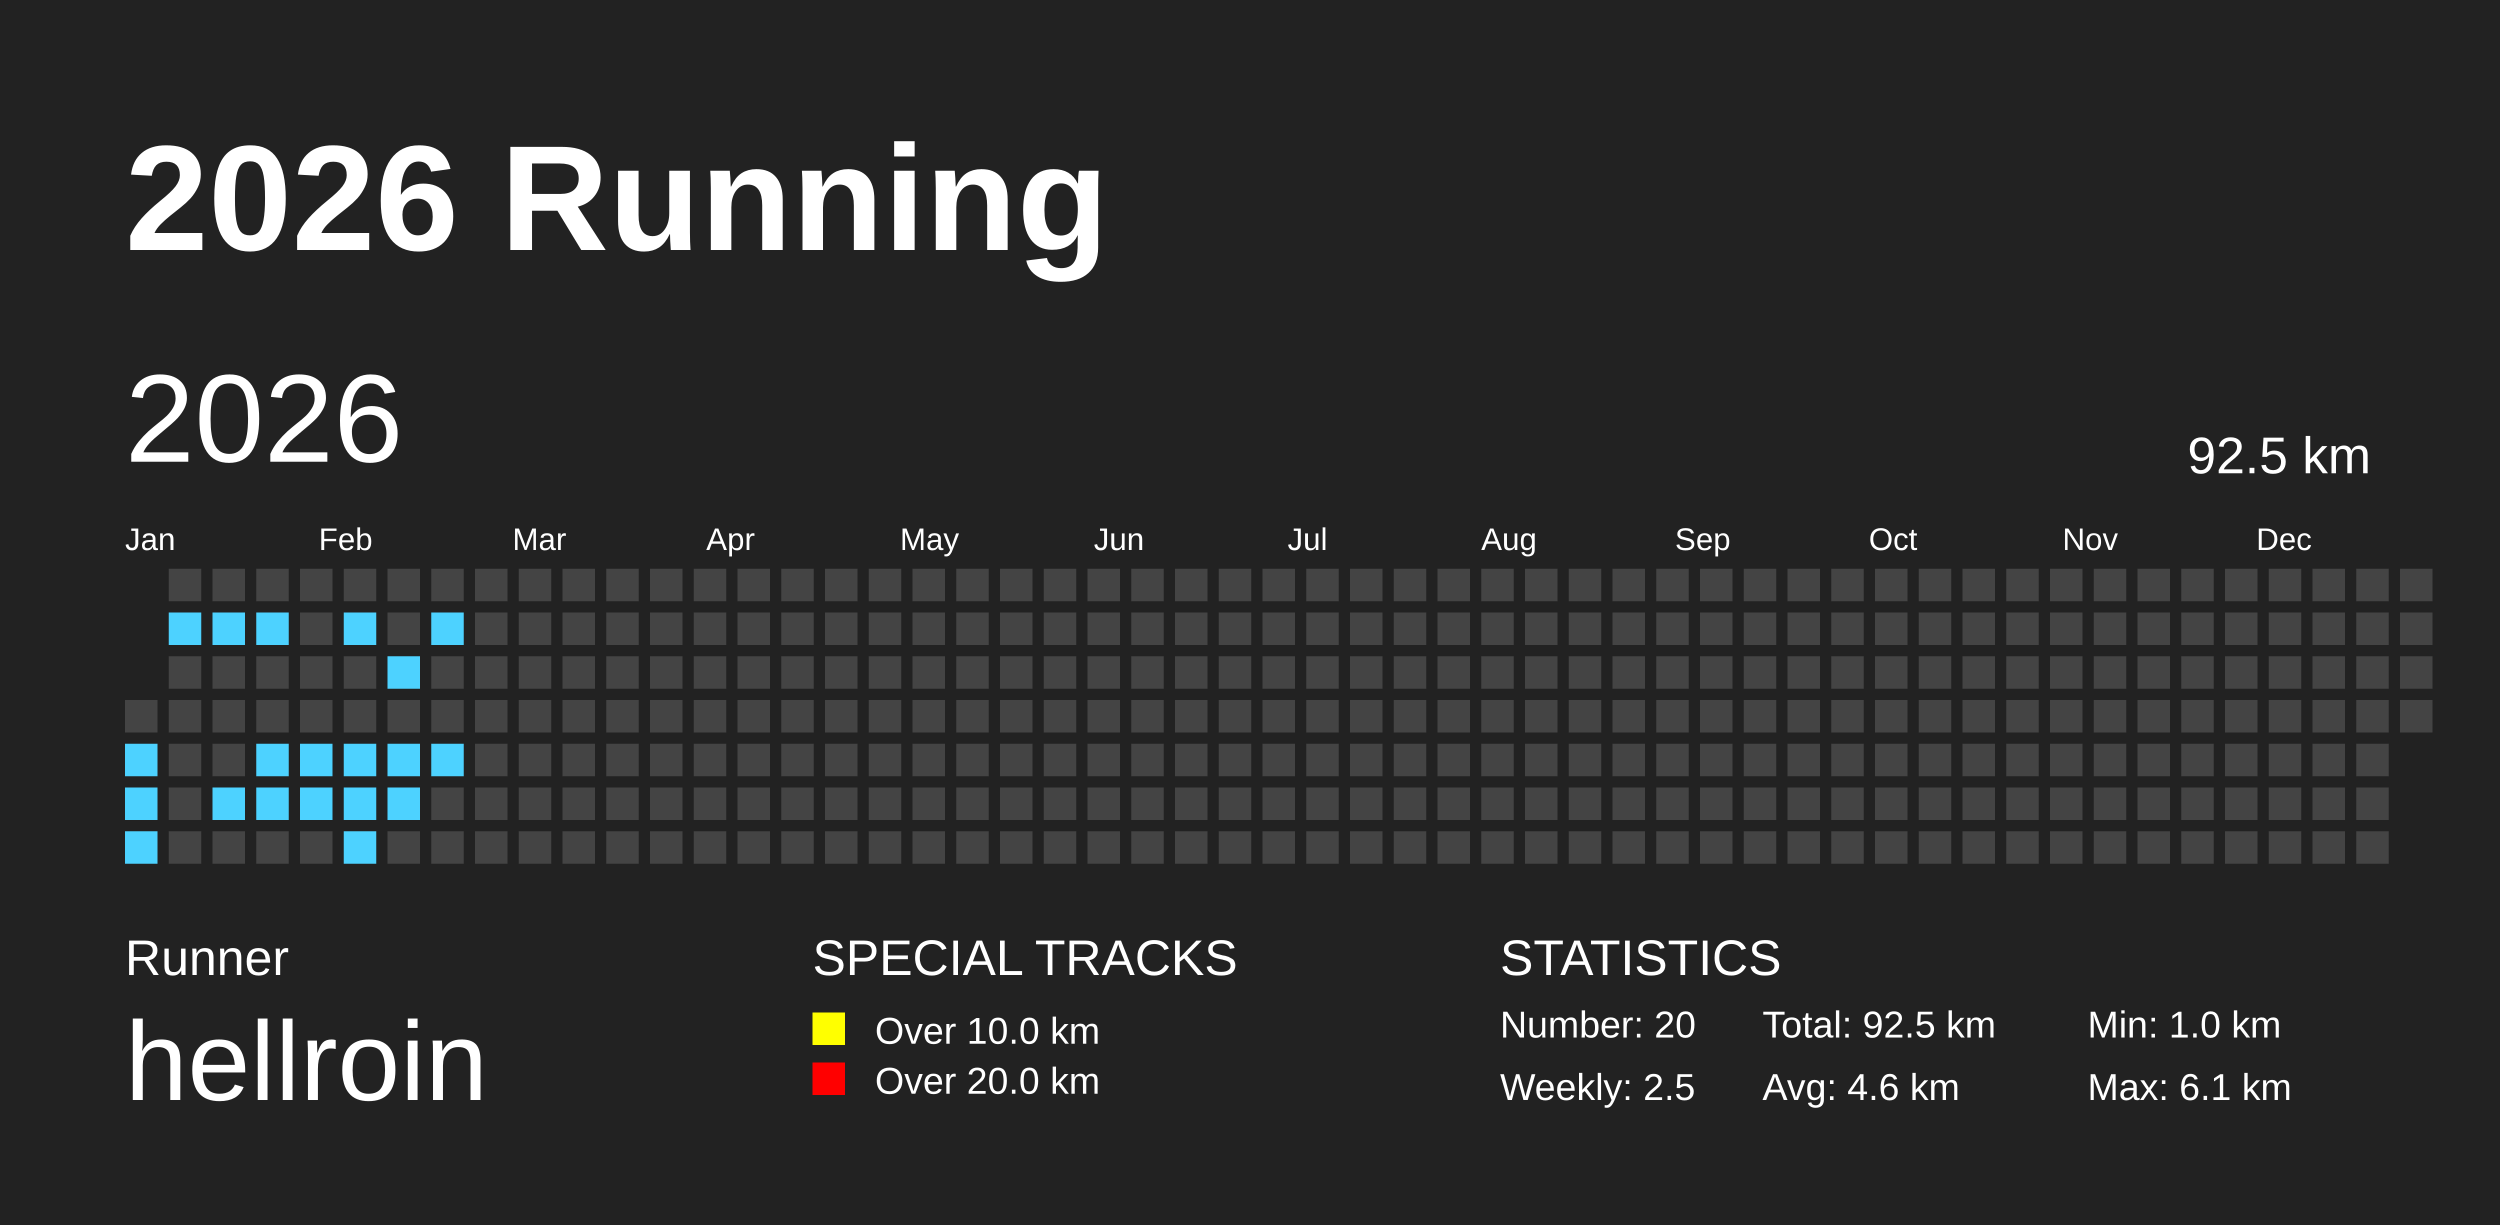
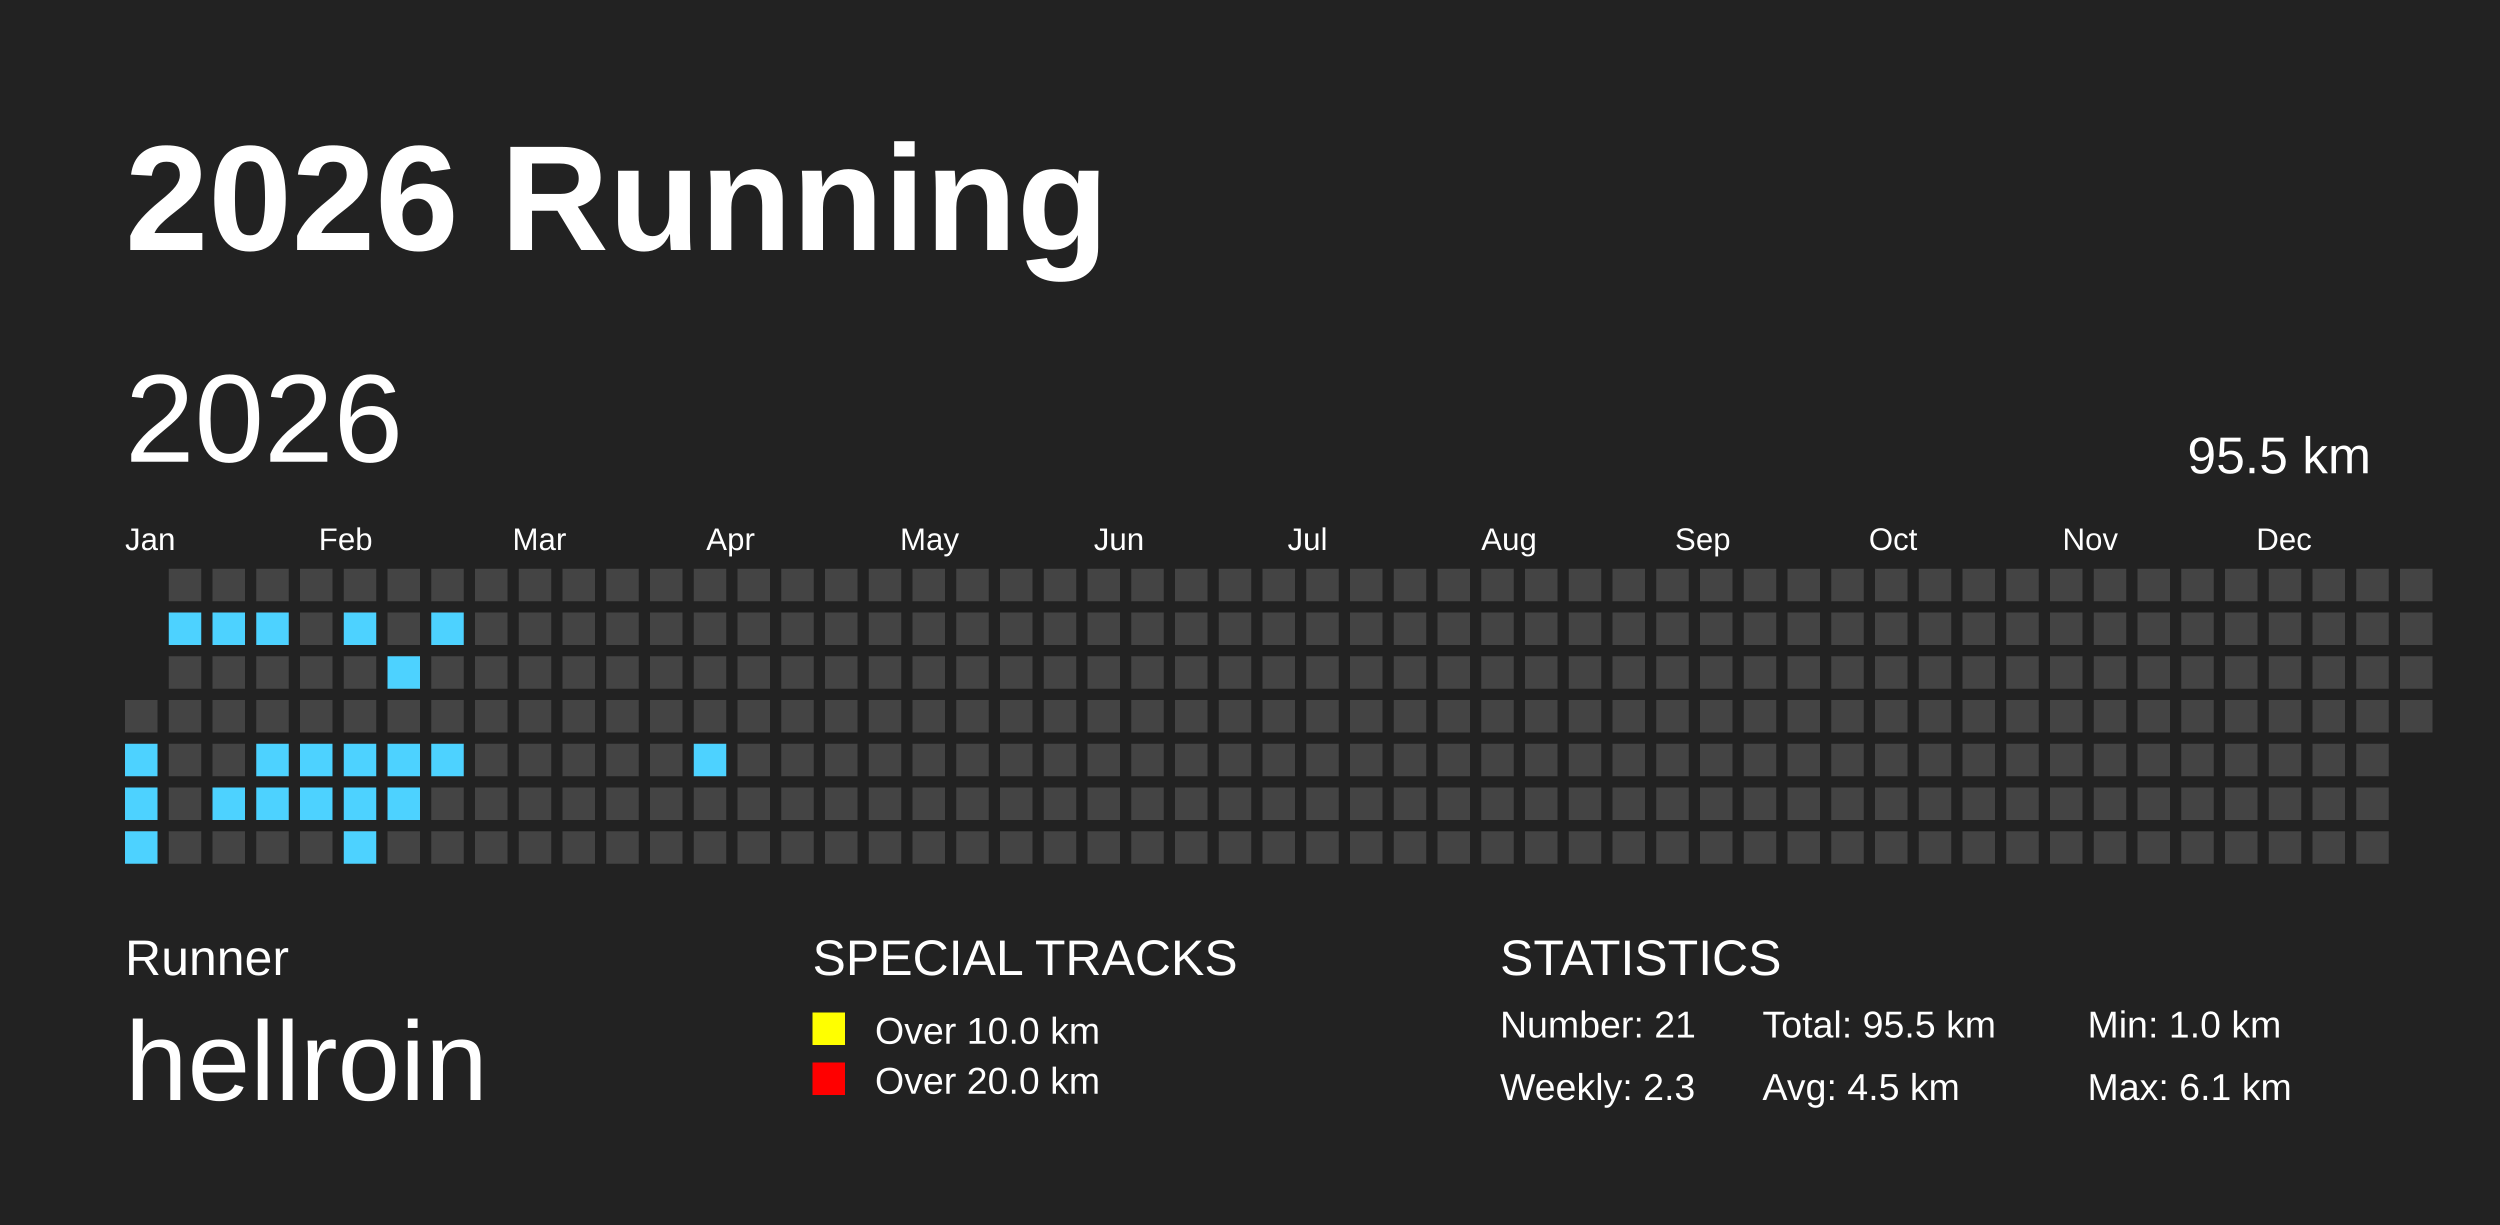
<svg xmlns="http://www.w3.org/2000/svg" baseProfile="full" height="98mm" version="1.1" viewBox="0,0,200,98" width="200mm">
  <defs />
  <rect fill="#222222" height="98" width="200" x="0" y="0" />
  <text fill="#FFFFFF" style="font-size:12px; font-family:Arial; font-weight:bold;" x="10" y="20">2026 Running</text>
  <text fill="#FFFFFF" style="font-size:4px; font-family:Arial" x="10" y="78">Runner</text>
  <text fill="#FFFFFF" style="font-size:9px; font-family:Arial" x="10" y="88">hellroin</text>
  <text fill="#FFFFFF" style="font-size:4px; font-family:Arial" x="65" y="78">SPECIAL TRACKS</text>
  <rect fill="yellow" height="2.6" width="2.6" x="65" y="81" />
  <text fill="#FFFFFF" style="font-size:3px; font-family:Arial" x="70" y="83.5">Over 10.0 km</text>
  <rect fill="red" height="2.6" width="2.6" x="65" y="85" />
  <text fill="#FFFFFF" style="font-size:3px; font-family:Arial" x="70" y="87.5">Over 20.0 km</text>
  <text fill="#FFFFFF" style="font-size:4px; font-family:Arial" x="120" y="78">STATISTICS</text>
-   <text fill="#FFFFFF" style="font-size:3px; font-family:Arial" x="120" y="83">Number: 20</text>
-   <text fill="#FFFFFF" style="font-size:3px; font-family:Arial" x="120" y="88">Weekly: 2.5</text>
-   <text fill="#FFFFFF" style="font-size:3px; font-family:Arial" x="141" y="83">Total: 92.5 km</text>
-   <text fill="#FFFFFF" style="font-size:3px; font-family:Arial" x="141" y="88">Avg: 4.6 km</text>
+   <text fill="#FFFFFF" style="font-size:3px; font-family:Arial" x="120" y="83">Number: 21</text>
+   <text fill="#FFFFFF" style="font-size:3px; font-family:Arial" x="120" y="88">Weekly: 2.3</text>
+   <text fill="#FFFFFF" style="font-size:3px; font-family:Arial" x="141" y="83">Total: 95.5 km</text>
+   <text fill="#FFFFFF" style="font-size:3px; font-family:Arial" x="141" y="88">Avg: 4.5 km</text>
  <text fill="#FFFFFF" style="font-size:3px; font-family:Arial" x="167" y="83">Min: 1.0 km</text>
  <text fill="#FFFFFF" style="font-size:3px; font-family:Arial" x="167" y="88">Max: 6.1 km</text>
  <text dominant-baseline="hanging" fill="#FFFFFF" style="font-size:10.0px; font-family:Arial;" x="10" y="30">2026</text>
-   <text dominant-baseline="hanging" fill="#FFFFFF" style="font-size:4.125px; font-family:Arial;" x="175" y="35">92.5 km</text>
+   <text dominant-baseline="hanging" fill="#FFFFFF" style="font-size:4.125px; font-family:Arial;" x="175" y="35">95.5 km</text>
  <text fill="#FFFFFF" style="font-size:2.5px; font-family:Arial" x="10.0" y="44">Jan</text>
  <text fill="#FFFFFF" style="font-size:2.5px; font-family:Arial" x="25.5" y="44">Feb</text>
  <text fill="#FFFFFF" style="font-size:2.5px; font-family:Arial" x="41.0" y="44">Mar</text>
  <text fill="#FFFFFF" style="font-size:2.5px; font-family:Arial" x="56.5" y="44">Apr</text>
  <text fill="#FFFFFF" style="font-size:2.5px; font-family:Arial" x="72.0" y="44">May</text>
  <text fill="#FFFFFF" style="font-size:2.5px; font-family:Arial" x="87.5" y="44">Jun</text>
  <text fill="#FFFFFF" style="font-size:2.5px; font-family:Arial" x="103.0" y="44">Jul</text>
  <text fill="#FFFFFF" style="font-size:2.5px; font-family:Arial" x="118.5" y="44">Aug</text>
  <text fill="#FFFFFF" style="font-size:2.5px; font-family:Arial" x="134.0" y="44">Sep</text>
  <text fill="#FFFFFF" style="font-size:2.5px; font-family:Arial" x="149.5" y="44">Oct</text>
  <text fill="#FFFFFF" style="font-size:2.5px; font-family:Arial" x="165.0" y="44">Nov</text>
  <text fill="#FFFFFF" style="font-size:2.5px; font-family:Arial" x="180.5" y="44">Dec</text>
  <rect fill="#444444" height="2.6" width="2.6" x="10.0" y="56.0" />
  <rect fill="#4DD2FF" height="2.6" width="2.6" x="10.0" y="59.5" />
  <rect fill="#4DD2FF" height="2.6" width="2.6" x="10.0" y="63.0" />
  <rect fill="#4DD2FF" height="2.6" width="2.6" x="10.0" y="66.5" />
  <rect fill="#444444" height="2.6" width="2.6" x="13.5" y="45.5" />
  <rect fill="#4DD2FF" height="2.6" width="2.6" x="13.5" y="49.0" />
  <rect fill="#444444" height="2.6" width="2.6" x="13.5" y="52.5" />
  <rect fill="#444444" height="2.6" width="2.6" x="13.5" y="56.0" />
  <rect fill="#444444" height="2.6" width="2.6" x="13.5" y="59.5" />
  <rect fill="#444444" height="2.6" width="2.6" x="13.5" y="63.0" />
  <rect fill="#444444" height="2.6" width="2.6" x="13.5" y="66.5" />
  <rect fill="#444444" height="2.6" width="2.6" x="17.0" y="45.5" />
  <rect fill="#4DD2FF" height="2.6" width="2.6" x="17.0" y="49.0" />
  <rect fill="#444444" height="2.6" width="2.6" x="17.0" y="52.5" />
  <rect fill="#444444" height="2.6" width="2.6" x="17.0" y="56.0" />
  <rect fill="#444444" height="2.6" width="2.6" x="17.0" y="59.5" />
  <rect fill="#4DD2FF" height="2.6" width="2.6" x="17.0" y="63.0" />
  <rect fill="#444444" height="2.6" width="2.6" x="17.0" y="66.5" />
  <rect fill="#444444" height="2.6" width="2.6" x="20.5" y="45.5" />
  <rect fill="#4DD2FF" height="2.6" width="2.6" x="20.5" y="49.0" />
  <rect fill="#444444" height="2.6" width="2.6" x="20.5" y="52.5" />
  <rect fill="#444444" height="2.6" width="2.6" x="20.5" y="56.0" />
  <rect fill="#4DD2FF" height="2.6" width="2.6" x="20.5" y="59.5" />
  <rect fill="#4DD2FF" height="2.6" width="2.6" x="20.5" y="63.0" />
  <rect fill="#444444" height="2.6" width="2.6" x="20.5" y="66.5" />
  <rect fill="#444444" height="2.6" width="2.6" x="24.0" y="45.5" />
  <rect fill="#444444" height="2.6" width="2.6" x="24.0" y="49.0" />
  <rect fill="#444444" height="2.6" width="2.6" x="24.0" y="52.5" />
  <rect fill="#444444" height="2.6" width="2.6" x="24.0" y="56.0" />
  <rect fill="#4DD2FF" height="2.6" width="2.6" x="24.0" y="59.5" />
  <rect fill="#4DD2FF" height="2.6" width="2.6" x="24.0" y="63.0" />
  <rect fill="#444444" height="2.6" width="2.6" x="24.0" y="66.5" />
  <rect fill="#444444" height="2.6" width="2.6" x="27.5" y="45.5" />
  <rect fill="#4DD2FF" height="2.6" width="2.6" x="27.5" y="49.0" />
  <rect fill="#444444" height="2.6" width="2.6" x="27.5" y="52.5" />
  <rect fill="#444444" height="2.6" width="2.6" x="27.5" y="56.0" />
  <rect fill="#4DD2FF" height="2.6" width="2.6" x="27.5" y="59.5" />
  <rect fill="#4DD2FF" height="2.6" width="2.6" x="27.5" y="63.0" />
  <rect fill="#4DD2FF" height="2.6" width="2.6" x="27.5" y="66.5" />
  <rect fill="#444444" height="2.6" width="2.6" x="31.0" y="45.5" />
  <rect fill="#444444" height="2.6" width="2.6" x="31.0" y="49.0" />
  <rect fill="#4DD2FF" height="2.6" width="2.6" x="31.0" y="52.5" />
  <rect fill="#444444" height="2.6" width="2.6" x="31.0" y="56.0" />
  <rect fill="#4DD2FF" height="2.6" width="2.6" x="31.0" y="59.5" />
  <rect fill="#4DD2FF" height="2.6" width="2.6" x="31.0" y="63.0" />
  <rect fill="#444444" height="2.6" width="2.6" x="31.0" y="66.5" />
  <rect fill="#444444" height="2.6" width="2.6" x="34.5" y="45.5" />
  <rect fill="#4DD2FF" height="2.6" width="2.6" x="34.5" y="49.0" />
  <rect fill="#444444" height="2.6" width="2.6" x="34.5" y="52.5" />
  <rect fill="#444444" height="2.6" width="2.6" x="34.5" y="56.0" />
  <rect fill="#4DD2FF" height="2.6" width="2.6" x="34.5" y="59.5" />
  <rect fill="#444444" height="2.6" width="2.6" x="34.5" y="63.0" />
  <rect fill="#444444" height="2.6" width="2.6" x="34.5" y="66.5" />
  <rect fill="#444444" height="2.6" width="2.6" x="38.0" y="45.5" />
  <rect fill="#444444" height="2.6" width="2.6" x="38.0" y="49.0" />
  <rect fill="#444444" height="2.6" width="2.6" x="38.0" y="52.5" />
  <rect fill="#444444" height="2.6" width="2.6" x="38.0" y="56.0" />
  <rect fill="#444444" height="2.6" width="2.6" x="38.0" y="59.5" />
  <rect fill="#444444" height="2.6" width="2.6" x="38.0" y="63.0" />
  <rect fill="#444444" height="2.6" width="2.6" x="38.0" y="66.5" />
  <rect fill="#444444" height="2.6" width="2.6" x="41.5" y="45.5" />
  <rect fill="#444444" height="2.6" width="2.6" x="41.5" y="49.0" />
  <rect fill="#444444" height="2.6" width="2.6" x="41.5" y="52.5" />
  <rect fill="#444444" height="2.6" width="2.6" x="41.5" y="56.0" />
  <rect fill="#444444" height="2.6" width="2.6" x="41.5" y="59.5" />
  <rect fill="#444444" height="2.6" width="2.6" x="41.5" y="63.0" />
  <rect fill="#444444" height="2.6" width="2.6" x="41.5" y="66.5" />
  <rect fill="#444444" height="2.6" width="2.6" x="45.0" y="45.5" />
  <rect fill="#444444" height="2.6" width="2.6" x="45.0" y="49.0" />
  <rect fill="#444444" height="2.6" width="2.6" x="45.0" y="52.5" />
  <rect fill="#444444" height="2.6" width="2.6" x="45.0" y="56.0" />
  <rect fill="#444444" height="2.6" width="2.6" x="45.0" y="59.5" />
  <rect fill="#444444" height="2.6" width="2.6" x="45.0" y="63.0" />
  <rect fill="#444444" height="2.6" width="2.6" x="45.0" y="66.5" />
  <rect fill="#444444" height="2.6" width="2.6" x="48.5" y="45.5" />
  <rect fill="#444444" height="2.6" width="2.6" x="48.5" y="49.0" />
  <rect fill="#444444" height="2.6" width="2.6" x="48.5" y="52.5" />
  <rect fill="#444444" height="2.6" width="2.6" x="48.5" y="56.0" />
  <rect fill="#444444" height="2.6" width="2.6" x="48.5" y="59.5" />
  <rect fill="#444444" height="2.6" width="2.6" x="48.5" y="63.0" />
  <rect fill="#444444" height="2.6" width="2.6" x="48.5" y="66.5" />
  <rect fill="#444444" height="2.6" width="2.6" x="52.0" y="45.5" />
  <rect fill="#444444" height="2.6" width="2.6" x="52.0" y="49.0" />
  <rect fill="#444444" height="2.6" width="2.6" x="52.0" y="52.5" />
  <rect fill="#444444" height="2.6" width="2.6" x="52.0" y="56.0" />
  <rect fill="#444444" height="2.6" width="2.6" x="52.0" y="59.5" />
  <rect fill="#444444" height="2.6" width="2.6" x="52.0" y="63.0" />
  <rect fill="#444444" height="2.6" width="2.6" x="52.0" y="66.5" />
  <rect fill="#444444" height="2.6" width="2.6" x="55.5" y="45.5" />
  <rect fill="#444444" height="2.6" width="2.6" x="55.5" y="49.0" />
  <rect fill="#444444" height="2.6" width="2.6" x="55.5" y="52.5" />
  <rect fill="#444444" height="2.6" width="2.6" x="55.5" y="56.0" />
-   <rect fill="#444444" height="2.6" width="2.6" x="55.5" y="59.5" />
+   <rect fill="#4DD2FF" height="2.6" width="2.6" x="55.5" y="59.5" />
  <rect fill="#444444" height="2.6" width="2.6" x="55.5" y="63.0" />
  <rect fill="#444444" height="2.6" width="2.6" x="55.5" y="66.5" />
  <rect fill="#444444" height="2.6" width="2.6" x="59.0" y="45.5" />
  <rect fill="#444444" height="2.6" width="2.6" x="59.0" y="49.0" />
  <rect fill="#444444" height="2.6" width="2.6" x="59.0" y="52.5" />
  <rect fill="#444444" height="2.6" width="2.6" x="59.0" y="56.0" />
  <rect fill="#444444" height="2.6" width="2.6" x="59.0" y="59.5" />
  <rect fill="#444444" height="2.6" width="2.6" x="59.0" y="63.0" />
  <rect fill="#444444" height="2.6" width="2.6" x="59.0" y="66.5" />
  <rect fill="#444444" height="2.6" width="2.6" x="62.5" y="45.5" />
  <rect fill="#444444" height="2.6" width="2.6" x="62.5" y="49.0" />
  <rect fill="#444444" height="2.6" width="2.6" x="62.5" y="52.5" />
  <rect fill="#444444" height="2.6" width="2.6" x="62.5" y="56.0" />
  <rect fill="#444444" height="2.6" width="2.6" x="62.5" y="59.5" />
  <rect fill="#444444" height="2.6" width="2.6" x="62.5" y="63.0" />
  <rect fill="#444444" height="2.6" width="2.6" x="62.5" y="66.5" />
  <rect fill="#444444" height="2.6" width="2.6" x="66.0" y="45.5" />
  <rect fill="#444444" height="2.6" width="2.6" x="66.0" y="49.0" />
  <rect fill="#444444" height="2.6" width="2.6" x="66.0" y="52.5" />
  <rect fill="#444444" height="2.6" width="2.6" x="66.0" y="56.0" />
  <rect fill="#444444" height="2.6" width="2.6" x="66.0" y="59.5" />
  <rect fill="#444444" height="2.6" width="2.6" x="66.0" y="63.0" />
  <rect fill="#444444" height="2.6" width="2.6" x="66.0" y="66.5" />
  <rect fill="#444444" height="2.6" width="2.6" x="69.5" y="45.5" />
  <rect fill="#444444" height="2.6" width="2.6" x="69.5" y="49.0" />
  <rect fill="#444444" height="2.6" width="2.6" x="69.5" y="52.5" />
  <rect fill="#444444" height="2.6" width="2.6" x="69.5" y="56.0" />
  <rect fill="#444444" height="2.6" width="2.6" x="69.5" y="59.5" />
  <rect fill="#444444" height="2.6" width="2.6" x="69.5" y="63.0" />
  <rect fill="#444444" height="2.6" width="2.6" x="69.5" y="66.5" />
  <rect fill="#444444" height="2.6" width="2.6" x="73.0" y="45.5" />
  <rect fill="#444444" height="2.6" width="2.6" x="73.0" y="49.0" />
  <rect fill="#444444" height="2.6" width="2.6" x="73.0" y="52.5" />
  <rect fill="#444444" height="2.6" width="2.6" x="73.0" y="56.0" />
  <rect fill="#444444" height="2.6" width="2.6" x="73.0" y="59.5" />
  <rect fill="#444444" height="2.6" width="2.6" x="73.0" y="63.0" />
  <rect fill="#444444" height="2.6" width="2.6" x="73.0" y="66.5" />
  <rect fill="#444444" height="2.6" width="2.6" x="76.5" y="45.5" />
  <rect fill="#444444" height="2.6" width="2.6" x="76.5" y="49.0" />
  <rect fill="#444444" height="2.6" width="2.6" x="76.5" y="52.5" />
  <rect fill="#444444" height="2.6" width="2.6" x="76.5" y="56.0" />
  <rect fill="#444444" height="2.6" width="2.6" x="76.5" y="59.5" />
  <rect fill="#444444" height="2.6" width="2.6" x="76.5" y="63.0" />
  <rect fill="#444444" height="2.6" width="2.6" x="76.5" y="66.5" />
  <rect fill="#444444" height="2.6" width="2.6" x="80.0" y="45.5" />
  <rect fill="#444444" height="2.6" width="2.6" x="80.0" y="49.0" />
  <rect fill="#444444" height="2.6" width="2.6" x="80.0" y="52.5" />
  <rect fill="#444444" height="2.6" width="2.6" x="80.0" y="56.0" />
  <rect fill="#444444" height="2.6" width="2.6" x="80.0" y="59.5" />
  <rect fill="#444444" height="2.6" width="2.6" x="80.0" y="63.0" />
  <rect fill="#444444" height="2.6" width="2.6" x="80.0" y="66.5" />
  <rect fill="#444444" height="2.6" width="2.6" x="83.5" y="45.5" />
  <rect fill="#444444" height="2.6" width="2.6" x="83.5" y="49.0" />
  <rect fill="#444444" height="2.6" width="2.6" x="83.5" y="52.5" />
  <rect fill="#444444" height="2.6" width="2.6" x="83.5" y="56.0" />
  <rect fill="#444444" height="2.6" width="2.6" x="83.5" y="59.5" />
  <rect fill="#444444" height="2.6" width="2.6" x="83.5" y="63.0" />
  <rect fill="#444444" height="2.6" width="2.6" x="83.5" y="66.5" />
  <rect fill="#444444" height="2.6" width="2.6" x="87.0" y="45.5" />
  <rect fill="#444444" height="2.6" width="2.6" x="87.0" y="49.0" />
  <rect fill="#444444" height="2.6" width="2.6" x="87.0" y="52.5" />
  <rect fill="#444444" height="2.6" width="2.6" x="87.0" y="56.0" />
  <rect fill="#444444" height="2.6" width="2.6" x="87.0" y="59.5" />
  <rect fill="#444444" height="2.6" width="2.6" x="87.0" y="63.0" />
  <rect fill="#444444" height="2.6" width="2.6" x="87.0" y="66.5" />
  <rect fill="#444444" height="2.6" width="2.6" x="90.5" y="45.5" />
  <rect fill="#444444" height="2.6" width="2.6" x="90.5" y="49.0" />
  <rect fill="#444444" height="2.6" width="2.6" x="90.5" y="52.5" />
  <rect fill="#444444" height="2.6" width="2.6" x="90.5" y="56.0" />
  <rect fill="#444444" height="2.6" width="2.6" x="90.5" y="59.5" />
  <rect fill="#444444" height="2.6" width="2.6" x="90.5" y="63.0" />
  <rect fill="#444444" height="2.6" width="2.6" x="90.5" y="66.5" />
  <rect fill="#444444" height="2.6" width="2.6" x="94.0" y="45.5" />
  <rect fill="#444444" height="2.6" width="2.6" x="94.0" y="49.0" />
  <rect fill="#444444" height="2.6" width="2.6" x="94.0" y="52.5" />
  <rect fill="#444444" height="2.6" width="2.6" x="94.0" y="56.0" />
  <rect fill="#444444" height="2.6" width="2.6" x="94.0" y="59.5" />
  <rect fill="#444444" height="2.6" width="2.6" x="94.0" y="63.0" />
  <rect fill="#444444" height="2.6" width="2.6" x="94.0" y="66.5" />
  <rect fill="#444444" height="2.6" width="2.6" x="97.5" y="45.5" />
  <rect fill="#444444" height="2.6" width="2.6" x="97.5" y="49.0" />
  <rect fill="#444444" height="2.6" width="2.6" x="97.5" y="52.5" />
  <rect fill="#444444" height="2.6" width="2.6" x="97.5" y="56.0" />
  <rect fill="#444444" height="2.6" width="2.6" x="97.5" y="59.5" />
  <rect fill="#444444" height="2.6" width="2.6" x="97.5" y="63.0" />
  <rect fill="#444444" height="2.6" width="2.6" x="97.5" y="66.5" />
  <rect fill="#444444" height="2.6" width="2.6" x="101.0" y="45.5" />
  <rect fill="#444444" height="2.6" width="2.6" x="101.0" y="49.0" />
  <rect fill="#444444" height="2.6" width="2.6" x="101.0" y="52.5" />
  <rect fill="#444444" height="2.6" width="2.6" x="101.0" y="56.0" />
  <rect fill="#444444" height="2.6" width="2.6" x="101.0" y="59.5" />
  <rect fill="#444444" height="2.6" width="2.6" x="101.0" y="63.0" />
  <rect fill="#444444" height="2.6" width="2.6" x="101.0" y="66.5" />
  <rect fill="#444444" height="2.6" width="2.6" x="104.5" y="45.5" />
  <rect fill="#444444" height="2.6" width="2.6" x="104.5" y="49.0" />
  <rect fill="#444444" height="2.6" width="2.6" x="104.5" y="52.5" />
  <rect fill="#444444" height="2.6" width="2.6" x="104.5" y="56.0" />
  <rect fill="#444444" height="2.6" width="2.6" x="104.5" y="59.5" />
  <rect fill="#444444" height="2.6" width="2.6" x="104.5" y="63.0" />
  <rect fill="#444444" height="2.6" width="2.6" x="104.5" y="66.5" />
  <rect fill="#444444" height="2.6" width="2.6" x="108.0" y="45.5" />
  <rect fill="#444444" height="2.6" width="2.6" x="108.0" y="49.0" />
  <rect fill="#444444" height="2.6" width="2.6" x="108.0" y="52.5" />
  <rect fill="#444444" height="2.6" width="2.6" x="108.0" y="56.0" />
  <rect fill="#444444" height="2.6" width="2.6" x="108.0" y="59.5" />
  <rect fill="#444444" height="2.6" width="2.6" x="108.0" y="63.0" />
  <rect fill="#444444" height="2.6" width="2.6" x="108.0" y="66.5" />
  <rect fill="#444444" height="2.6" width="2.6" x="111.5" y="45.5" />
  <rect fill="#444444" height="2.6" width="2.6" x="111.5" y="49.0" />
  <rect fill="#444444" height="2.6" width="2.6" x="111.5" y="52.5" />
  <rect fill="#444444" height="2.6" width="2.6" x="111.5" y="56.0" />
  <rect fill="#444444" height="2.6" width="2.6" x="111.5" y="59.5" />
  <rect fill="#444444" height="2.6" width="2.6" x="111.5" y="63.0" />
  <rect fill="#444444" height="2.6" width="2.6" x="111.5" y="66.5" />
  <rect fill="#444444" height="2.6" width="2.6" x="115.0" y="45.5" />
  <rect fill="#444444" height="2.6" width="2.6" x="115.0" y="49.0" />
  <rect fill="#444444" height="2.6" width="2.6" x="115.0" y="52.5" />
  <rect fill="#444444" height="2.6" width="2.6" x="115.0" y="56.0" />
  <rect fill="#444444" height="2.6" width="2.6" x="115.0" y="59.5" />
  <rect fill="#444444" height="2.6" width="2.6" x="115.0" y="63.0" />
  <rect fill="#444444" height="2.6" width="2.6" x="115.0" y="66.5" />
  <rect fill="#444444" height="2.6" width="2.6" x="118.5" y="45.5" />
  <rect fill="#444444" height="2.6" width="2.6" x="118.5" y="49.0" />
  <rect fill="#444444" height="2.6" width="2.6" x="118.5" y="52.5" />
  <rect fill="#444444" height="2.6" width="2.6" x="118.5" y="56.0" />
  <rect fill="#444444" height="2.6" width="2.6" x="118.5" y="59.5" />
  <rect fill="#444444" height="2.6" width="2.6" x="118.5" y="63.0" />
  <rect fill="#444444" height="2.6" width="2.6" x="118.5" y="66.5" />
  <rect fill="#444444" height="2.6" width="2.6" x="122.0" y="45.5" />
  <rect fill="#444444" height="2.6" width="2.6" x="122.0" y="49.0" />
  <rect fill="#444444" height="2.6" width="2.6" x="122.0" y="52.5" />
  <rect fill="#444444" height="2.6" width="2.6" x="122.0" y="56.0" />
  <rect fill="#444444" height="2.6" width="2.6" x="122.0" y="59.5" />
  <rect fill="#444444" height="2.6" width="2.6" x="122.0" y="63.0" />
  <rect fill="#444444" height="2.6" width="2.6" x="122.0" y="66.5" />
  <rect fill="#444444" height="2.6" width="2.6" x="125.5" y="45.5" />
  <rect fill="#444444" height="2.6" width="2.6" x="125.5" y="49.0" />
  <rect fill="#444444" height="2.6" width="2.6" x="125.5" y="52.5" />
  <rect fill="#444444" height="2.6" width="2.6" x="125.5" y="56.0" />
  <rect fill="#444444" height="2.6" width="2.6" x="125.5" y="59.5" />
  <rect fill="#444444" height="2.6" width="2.6" x="125.5" y="63.0" />
  <rect fill="#444444" height="2.6" width="2.6" x="125.5" y="66.5" />
  <rect fill="#444444" height="2.6" width="2.6" x="129.0" y="45.5" />
  <rect fill="#444444" height="2.6" width="2.6" x="129.0" y="49.0" />
  <rect fill="#444444" height="2.6" width="2.6" x="129.0" y="52.5" />
  <rect fill="#444444" height="2.6" width="2.6" x="129.0" y="56.0" />
  <rect fill="#444444" height="2.6" width="2.6" x="129.0" y="59.5" />
  <rect fill="#444444" height="2.6" width="2.6" x="129.0" y="63.0" />
  <rect fill="#444444" height="2.6" width="2.6" x="129.0" y="66.5" />
  <rect fill="#444444" height="2.6" width="2.6" x="132.5" y="45.5" />
  <rect fill="#444444" height="2.6" width="2.6" x="132.5" y="49.0" />
  <rect fill="#444444" height="2.6" width="2.6" x="132.5" y="52.5" />
  <rect fill="#444444" height="2.6" width="2.6" x="132.5" y="56.0" />
  <rect fill="#444444" height="2.6" width="2.6" x="132.5" y="59.5" />
  <rect fill="#444444" height="2.6" width="2.6" x="132.5" y="63.0" />
  <rect fill="#444444" height="2.6" width="2.6" x="132.5" y="66.5" />
  <rect fill="#444444" height="2.6" width="2.6" x="136.0" y="45.5" />
  <rect fill="#444444" height="2.6" width="2.6" x="136.0" y="49.0" />
  <rect fill="#444444" height="2.6" width="2.6" x="136.0" y="52.5" />
  <rect fill="#444444" height="2.6" width="2.6" x="136.0" y="56.0" />
  <rect fill="#444444" height="2.6" width="2.6" x="136.0" y="59.5" />
  <rect fill="#444444" height="2.6" width="2.6" x="136.0" y="63.0" />
  <rect fill="#444444" height="2.6" width="2.6" x="136.0" y="66.5" />
  <rect fill="#444444" height="2.6" width="2.6" x="139.5" y="45.5" />
  <rect fill="#444444" height="2.6" width="2.6" x="139.5" y="49.0" />
  <rect fill="#444444" height="2.6" width="2.6" x="139.5" y="52.5" />
  <rect fill="#444444" height="2.6" width="2.6" x="139.5" y="56.0" />
  <rect fill="#444444" height="2.6" width="2.6" x="139.5" y="59.5" />
  <rect fill="#444444" height="2.6" width="2.6" x="139.5" y="63.0" />
  <rect fill="#444444" height="2.6" width="2.6" x="139.5" y="66.5" />
  <rect fill="#444444" height="2.6" width="2.6" x="143.0" y="45.5" />
  <rect fill="#444444" height="2.6" width="2.6" x="143.0" y="49.0" />
  <rect fill="#444444" height="2.6" width="2.6" x="143.0" y="52.5" />
  <rect fill="#444444" height="2.6" width="2.6" x="143.0" y="56.0" />
  <rect fill="#444444" height="2.6" width="2.6" x="143.0" y="59.5" />
  <rect fill="#444444" height="2.6" width="2.6" x="143.0" y="63.0" />
  <rect fill="#444444" height="2.6" width="2.6" x="143.0" y="66.5" />
  <rect fill="#444444" height="2.6" width="2.6" x="146.5" y="45.5" />
  <rect fill="#444444" height="2.6" width="2.6" x="146.5" y="49.0" />
  <rect fill="#444444" height="2.6" width="2.6" x="146.5" y="52.5" />
  <rect fill="#444444" height="2.6" width="2.6" x="146.5" y="56.0" />
  <rect fill="#444444" height="2.6" width="2.6" x="146.5" y="59.5" />
  <rect fill="#444444" height="2.6" width="2.6" x="146.5" y="63.0" />
  <rect fill="#444444" height="2.6" width="2.6" x="146.5" y="66.5" />
  <rect fill="#444444" height="2.6" width="2.6" x="150.0" y="45.5" />
  <rect fill="#444444" height="2.6" width="2.6" x="150.0" y="49.0" />
  <rect fill="#444444" height="2.6" width="2.6" x="150.0" y="52.5" />
  <rect fill="#444444" height="2.6" width="2.6" x="150.0" y="56.0" />
  <rect fill="#444444" height="2.6" width="2.6" x="150.0" y="59.5" />
  <rect fill="#444444" height="2.6" width="2.6" x="150.0" y="63.0" />
  <rect fill="#444444" height="2.6" width="2.6" x="150.0" y="66.5" />
  <rect fill="#444444" height="2.6" width="2.6" x="153.5" y="45.5" />
  <rect fill="#444444" height="2.6" width="2.6" x="153.5" y="49.0" />
  <rect fill="#444444" height="2.6" width="2.6" x="153.5" y="52.5" />
  <rect fill="#444444" height="2.6" width="2.6" x="153.5" y="56.0" />
  <rect fill="#444444" height="2.6" width="2.6" x="153.5" y="59.5" />
  <rect fill="#444444" height="2.6" width="2.6" x="153.5" y="63.0" />
  <rect fill="#444444" height="2.6" width="2.6" x="153.5" y="66.5" />
  <rect fill="#444444" height="2.6" width="2.6" x="157.0" y="45.5" />
  <rect fill="#444444" height="2.6" width="2.6" x="157.0" y="49.0" />
  <rect fill="#444444" height="2.6" width="2.6" x="157.0" y="52.5" />
  <rect fill="#444444" height="2.6" width="2.6" x="157.0" y="56.0" />
  <rect fill="#444444" height="2.6" width="2.6" x="157.0" y="59.5" />
  <rect fill="#444444" height="2.6" width="2.6" x="157.0" y="63.0" />
  <rect fill="#444444" height="2.6" width="2.6" x="157.0" y="66.5" />
  <rect fill="#444444" height="2.6" width="2.6" x="160.5" y="45.5" />
  <rect fill="#444444" height="2.6" width="2.6" x="160.5" y="49.0" />
  <rect fill="#444444" height="2.6" width="2.6" x="160.5" y="52.5" />
  <rect fill="#444444" height="2.6" width="2.6" x="160.5" y="56.0" />
  <rect fill="#444444" height="2.6" width="2.6" x="160.5" y="59.5" />
  <rect fill="#444444" height="2.6" width="2.6" x="160.5" y="63.0" />
  <rect fill="#444444" height="2.6" width="2.6" x="160.5" y="66.5" />
  <rect fill="#444444" height="2.6" width="2.6" x="164.0" y="45.5" />
  <rect fill="#444444" height="2.6" width="2.6" x="164.0" y="49.0" />
  <rect fill="#444444" height="2.6" width="2.6" x="164.0" y="52.5" />
  <rect fill="#444444" height="2.6" width="2.6" x="164.0" y="56.0" />
  <rect fill="#444444" height="2.6" width="2.6" x="164.0" y="59.5" />
  <rect fill="#444444" height="2.6" width="2.6" x="164.0" y="63.0" />
  <rect fill="#444444" height="2.6" width="2.6" x="164.0" y="66.5" />
  <rect fill="#444444" height="2.6" width="2.6" x="167.5" y="45.5" />
  <rect fill="#444444" height="2.6" width="2.6" x="167.5" y="49.0" />
  <rect fill="#444444" height="2.6" width="2.6" x="167.5" y="52.5" />
  <rect fill="#444444" height="2.6" width="2.6" x="167.5" y="56.0" />
  <rect fill="#444444" height="2.6" width="2.6" x="167.5" y="59.5" />
  <rect fill="#444444" height="2.6" width="2.6" x="167.5" y="63.0" />
  <rect fill="#444444" height="2.6" width="2.6" x="167.5" y="66.5" />
  <rect fill="#444444" height="2.6" width="2.6" x="171.0" y="45.5" />
  <rect fill="#444444" height="2.6" width="2.6" x="171.0" y="49.0" />
  <rect fill="#444444" height="2.6" width="2.6" x="171.0" y="52.5" />
  <rect fill="#444444" height="2.6" width="2.6" x="171.0" y="56.0" />
  <rect fill="#444444" height="2.6" width="2.6" x="171.0" y="59.5" />
  <rect fill="#444444" height="2.6" width="2.6" x="171.0" y="63.0" />
  <rect fill="#444444" height="2.6" width="2.6" x="171.0" y="66.5" />
  <rect fill="#444444" height="2.6" width="2.6" x="174.5" y="45.5" />
  <rect fill="#444444" height="2.6" width="2.6" x="174.5" y="49.0" />
  <rect fill="#444444" height="2.6" width="2.6" x="174.5" y="52.5" />
  <rect fill="#444444" height="2.6" width="2.6" x="174.5" y="56.0" />
  <rect fill="#444444" height="2.6" width="2.6" x="174.5" y="59.5" />
  <rect fill="#444444" height="2.6" width="2.6" x="174.5" y="63.0" />
  <rect fill="#444444" height="2.6" width="2.6" x="174.5" y="66.5" />
  <rect fill="#444444" height="2.6" width="2.6" x="178.0" y="45.5" />
  <rect fill="#444444" height="2.6" width="2.6" x="178.0" y="49.0" />
  <rect fill="#444444" height="2.6" width="2.6" x="178.0" y="52.5" />
  <rect fill="#444444" height="2.6" width="2.6" x="178.0" y="56.0" />
  <rect fill="#444444" height="2.6" width="2.6" x="178.0" y="59.5" />
  <rect fill="#444444" height="2.6" width="2.6" x="178.0" y="63.0" />
  <rect fill="#444444" height="2.6" width="2.6" x="178.0" y="66.5" />
  <rect fill="#444444" height="2.6" width="2.6" x="181.5" y="45.5" />
  <rect fill="#444444" height="2.6" width="2.6" x="181.5" y="49.0" />
  <rect fill="#444444" height="2.6" width="2.6" x="181.5" y="52.5" />
  <rect fill="#444444" height="2.6" width="2.6" x="181.5" y="56.0" />
  <rect fill="#444444" height="2.6" width="2.6" x="181.5" y="59.5" />
  <rect fill="#444444" height="2.6" width="2.6" x="181.5" y="63.0" />
  <rect fill="#444444" height="2.6" width="2.6" x="181.5" y="66.5" />
  <rect fill="#444444" height="2.6" width="2.6" x="185.0" y="45.5" />
  <rect fill="#444444" height="2.6" width="2.6" x="185.0" y="49.0" />
  <rect fill="#444444" height="2.6" width="2.6" x="185.0" y="52.5" />
  <rect fill="#444444" height="2.6" width="2.6" x="185.0" y="56.0" />
  <rect fill="#444444" height="2.6" width="2.6" x="185.0" y="59.5" />
  <rect fill="#444444" height="2.6" width="2.6" x="185.0" y="63.0" />
  <rect fill="#444444" height="2.6" width="2.6" x="185.0" y="66.5" />
  <rect fill="#444444" height="2.6" width="2.6" x="188.5" y="45.5" />
  <rect fill="#444444" height="2.6" width="2.6" x="188.5" y="49.0" />
  <rect fill="#444444" height="2.6" width="2.6" x="188.5" y="52.5" />
  <rect fill="#444444" height="2.6" width="2.6" x="188.5" y="56.0" />
  <rect fill="#444444" height="2.6" width="2.6" x="188.5" y="59.5" />
  <rect fill="#444444" height="2.6" width="2.6" x="188.5" y="63.0" />
  <rect fill="#444444" height="2.6" width="2.6" x="188.5" y="66.5" />
  <rect fill="#444444" height="2.6" width="2.6" x="192.0" y="45.5" />
  <rect fill="#444444" height="2.6" width="2.6" x="192.0" y="49.0" />
  <rect fill="#444444" height="2.6" width="2.6" x="192.0" y="52.5" />
  <rect fill="#444444" height="2.6" width="2.6" x="192.0" y="56.0" />
</svg>
